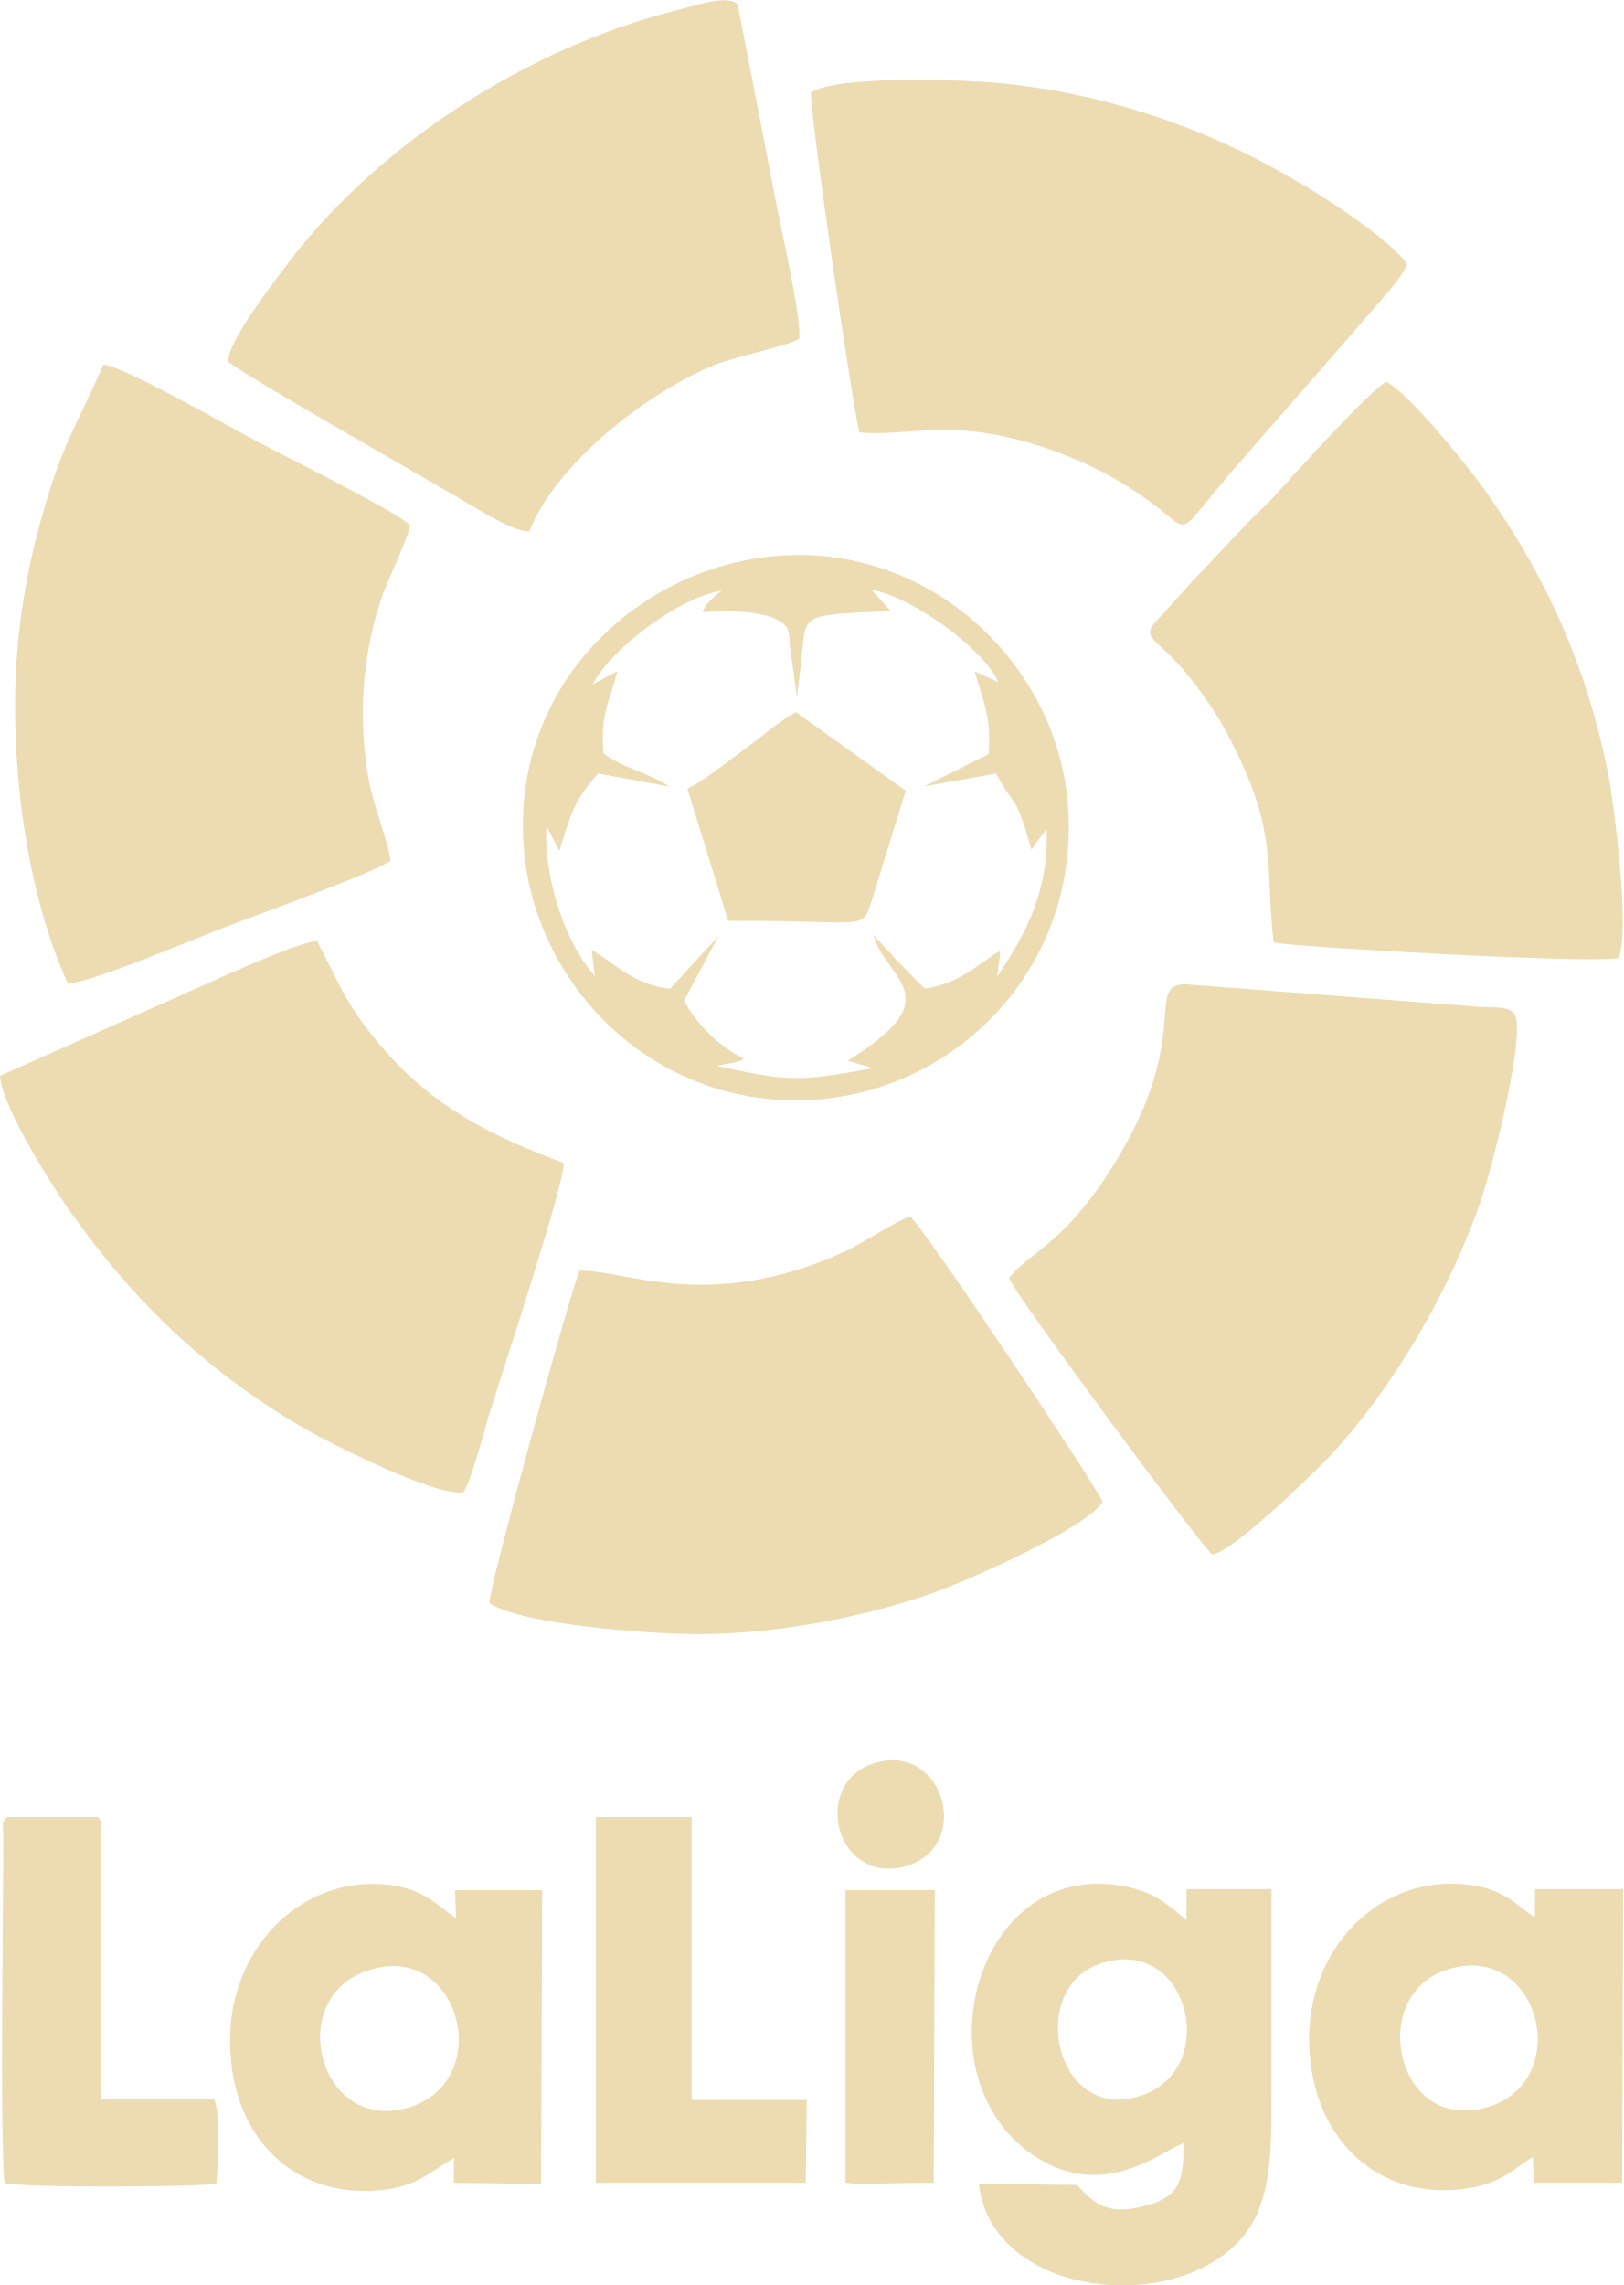
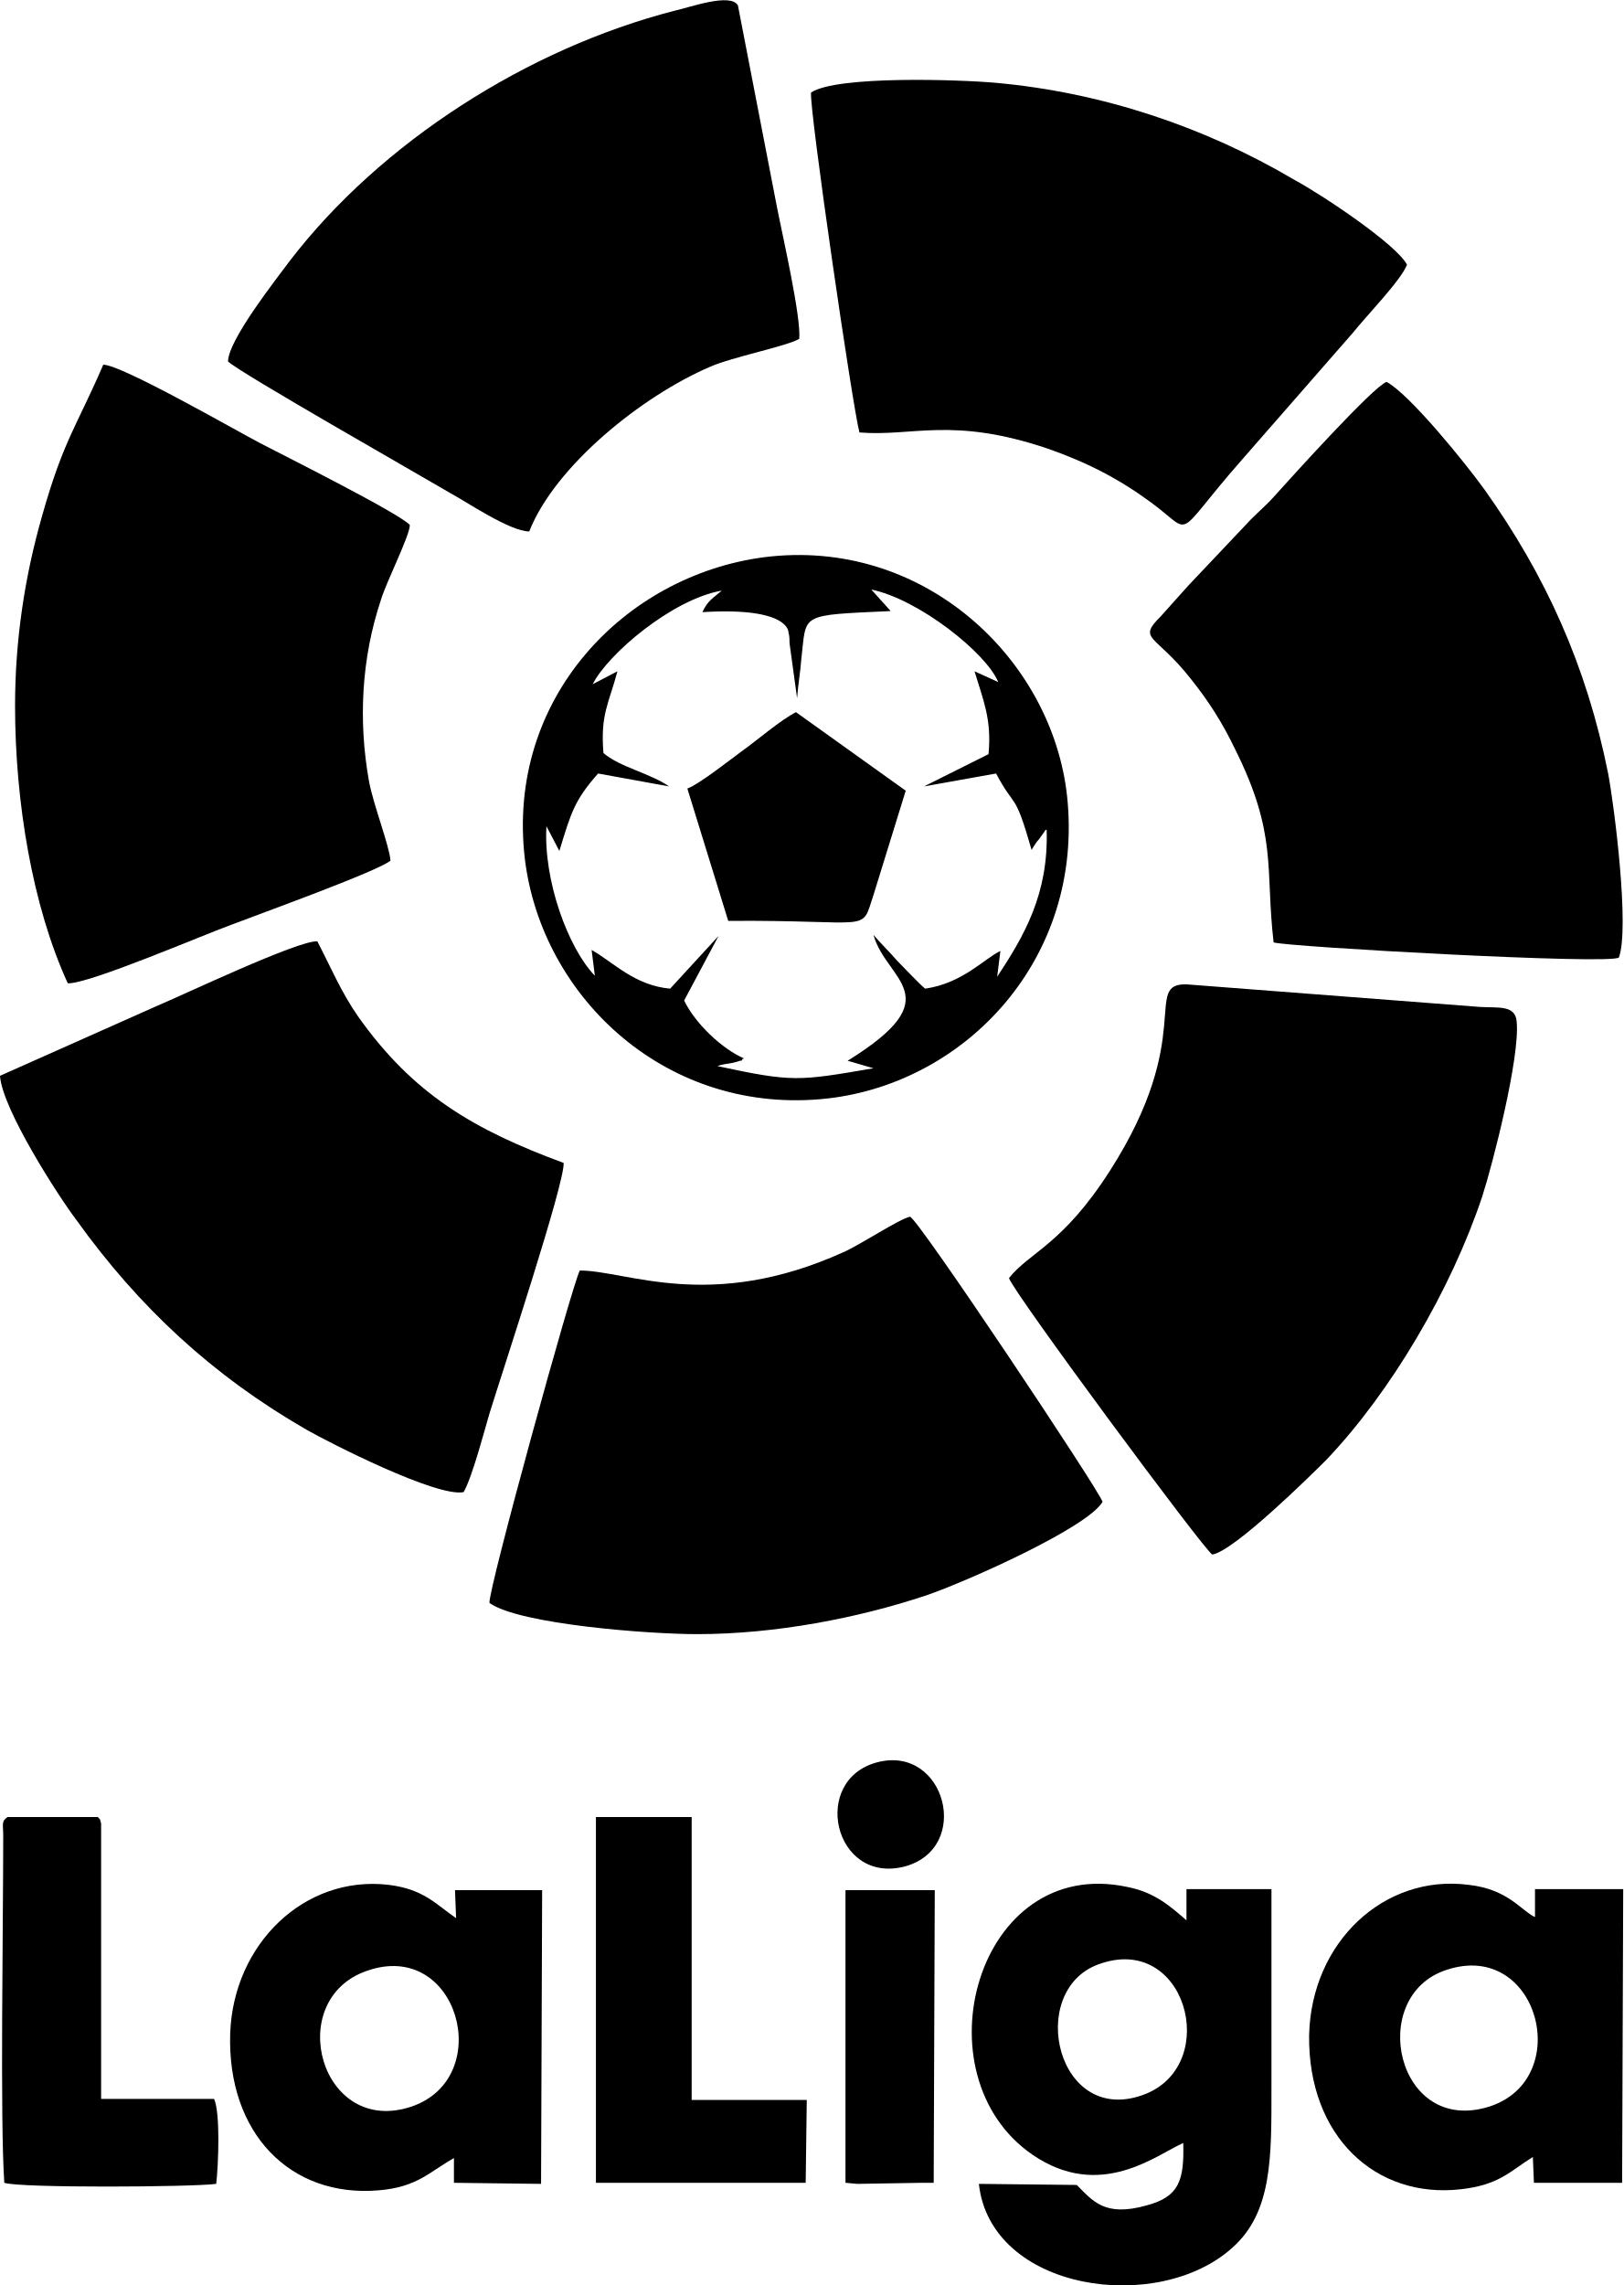
<svg xmlns="http://www.w3.org/2000/svg" version="1.1" id="Layer_1" x="0px" y="0px" viewBox="0 0 150.9 212.4" style="enable-background:new 0 0 150.9 212.4;" xml:space="preserve">
-   <style type="text/css">
- 	.st0{fill:none;}
- 	.st1{fill:#EDDCB2;}
- </style>
  <g>
-     <path class="st0" d="M102.1,182.6c-6.8,2.5-3.8,15.5,4.5,12C113.5,191.7,110.2,179.6,102.1,182.6z" />
-     <path class="st0" d="M34.1,183.1c-7.8,2.7-4.3,15.5,4.2,12.6C46.1,193.1,42.6,180.2,34.1,183.1z" />
-     <path class="st0" d="M134.4,183.1c-7.5,2.4-4.6,15.5,4,12.7C146.4,193.2,143,180.3,134.4,183.1z" />
-     <path class="st0" d="M78.9,98.5c9.7-6,3.6-7.4,2.4-11.7c0.4,0.5,1.7,1.8,2.2,2.4c0.7,0.8,1.9,2,2.6,2.6c3.5-0.4,5.5-2.7,7-3.5   l-0.3,2.4c2.5-3.8,4.7-7.8,4.6-13.7c-0.1,0.1-0.1,0.1-0.2,0.2L96.6,78c-0.2,0.4-0.4,0.8-0.7,1c-1.6-5.6-1.5-3.7-3.3-7.1l-6.7,1.2   l6-3c0.3-3.4-0.5-5-1.3-7.7l2.2,1c-1.1-2.8-7.4-7.7-11.8-8.6l1.8,1.9c-8.6,0.5-7.8,0.2-8.3,4.4c-0.1,1.2-0.3,2.4-0.4,3.7l-0.7-5.1   c0-0.3-0.1-0.7-0.1-1c0,0,0.2-2.4-8-1.9c0.5-1,1-1.2,1.8-2c-4.5,0.8-10.6,5.9-12,8.7l2.3-1.2c-0.7,3-1.5,4-1.3,7.6   c1.5,1.4,4.4,1.9,6.1,3.1l-6.6-1.2c-2.1,2.5-2.4,3.6-3.6,7.2l-1.2-2.3c-0.3,5,2,11.3,4.5,13.9L55,88.2c2.1,1.2,4,3.2,7.3,3.6   l4.5-4.9l-3.2,6c1.1,2.1,3.5,4.5,5.6,5.4c-0.1,0-0.2,0-0.2,0.1c0,0.1-0.2,0.1-0.2,0.1c-0.3,0.1-0.3,0.1-0.7,0.2   c-0.4,0.1-0.8,0.1-1.4,0.3c7,1.5,7.5,1.4,14.5,0.1L78.9,98.5z M67.7,85.7l-3.8-12.3c1.1-0.5,4-2.7,5.1-3.5c1.4-1,3.6-2.9,5-3.6   l10.2,7.3l-3,9.7C80,86.8,81.3,85.5,67.7,85.7z" />
-     <path class="st1" d="M21.4,86c2.6-1,13.7-5,14.9-6c-0.1-1.4-1.6-5.2-2-7.4c-1-5.6-0.7-11.4,1.1-16.8c0.5-1.7,2.7-6,2.7-7   c-1-1.1-11.6-6.4-13.9-7.6c-2.3-1.2-12.9-7.3-14.6-7.3C7.1,39.7,5.9,40.9,3.9,48c-1.6,5.6-2.5,11.5-2.5,17.6   c0,8.9,1.6,18.6,4.9,25.8C8.2,91.5,18.9,86.9,21.4,86z" />
-     <path class="st1" d="M49.2,49.4c2.4-6.1,10.5-12.6,16.8-15.3c2-0.9,7.1-1.9,8.3-2.6c0.2-2-1.6-9.8-2.1-12.4L68.6,0.5   c-0.7-1.2-4.5,0.2-5.9,0.5C49.1,4.5,35.4,13.2,26.9,24.3c-1.1,1.5-5.7,7.3-5.7,9.3c1,1,17.9,10.6,20.6,12.2   C43.3,46.6,47.4,49.4,49.2,49.4z" />
-     <path class="st1" d="M28.5,132.9c2.1,1.2,12.1,6.3,14.6,5.8c0.8-1.4,1.9-5.6,2.4-7.3c1.3-4.2,7-21.4,6.9-23.3   c-8.4-3.1-14-6.4-19.1-13.6c-1.6-2.3-2.5-4.5-3.8-7c-1.8-0.1-12.5,5-14.9,6L0,100c0.2,3.1,5.5,11.3,7.1,13.4   C12.9,121.5,19.8,127.9,28.5,132.9z" />
-     <path class="st1" d="M118.4,46.2c-0.8,0.9-1.7,1.6-2.6,2.6l-5.3,5.6c-0.9,1-1.7,1.9-2.6,2.9c-2.2,2.2-0.5,1.6,2.8,5.8   c1.6,2,2.9,4,4.1,6.5c4,8,2.8,11.1,3.6,18c1.1,0.4,31.5,2.1,32.1,1.4c1-2.7-0.4-13.9-1-17.1c-2-10-5.8-18.4-11.5-26.4   c-1.8-2.5-7-8.9-9.1-10C127.7,35.9,120.2,44.2,118.4,46.2z" />
-     <path class="st1" d="M64.8,151.9c7.3,0,15-1.5,21.3-3.6c3.8-1.3,15-6.3,16.4-8.7c-0.4-1.2-17.2-26.4-17.9-26.5   c-1,0.2-4.6,2.6-6.2,3.3c-12.4,5.6-20.1,1.7-24.5,1.7c-0.7,1.3-8.5,29.6-8.4,30.9C48.3,151,60.4,151.9,64.8,151.9z" />
-     <path class="st1" d="M97.4,41.7c3.7,1.3,6.6,2.8,9.6,5c4.1,3,1.9,3.5,8.4-3.9l10.4-11.9c1.1-1.4,4.5-4.9,5-6.3   c-1-1.9-7.9-6.5-10.5-7.9c-8.3-4.9-17.8-8.1-27.7-9C89.3,7.4,77.8,7,75.4,8.6c-0.2,1.4,3.9,29.5,4.5,31.6   C84.9,40.6,88.5,38.7,97.4,41.7z" />
-     <path class="st1" d="M112.7,144.5c2-0.3,9.1-7.3,10.6-8.8c6-6.3,11.6-15.8,14.5-24.5c1-3.1,3.5-12.9,3.2-16.2   c-0.1-1.6-1.7-1.3-3.4-1.4l-27.3-2.1c-4.1-0.1,0.9,4.8-7.1,17.3c-4.4,6.9-7.5,7.6-9.4,10C94.1,120,112.1,144.3,112.7,144.5z" />
-     <path class="st1" d="M81.2,83.2l3-9.7L74,66.2c-1.4,0.7-3.6,2.6-5,3.6c-1.1,0.8-4,3.1-5.1,3.5l3.8,12.3   C81.3,85.5,80,86.8,81.2,83.2z" />
-     <path class="st1" d="M77,102.1C89.9,100.6,100.8,89,99.2,74c-1.4-12.8-13.4-24.1-28.2-22.2c-12.9,1.7-24,13.1-22.2,28.1   C50.4,92.8,62.1,103.8,77,102.1z M66.7,99.1c0.5-0.2,0.9-0.2,1.4-0.3c0.4-0.1,0.4-0.1,0.7-0.2c0.1,0,0.2,0,0.2-0.1   c0-0.1,0.1-0.1,0.2-0.1c-2.1-0.9-4.6-3.3-5.6-5.4l3.2-6l-4.5,4.9c-3.3-0.3-5.2-2.4-7.3-3.6l0.3,2.4c-2.5-2.6-4.8-8.9-4.5-13.9   l1.2,2.3c1.1-3.6,1.4-4.7,3.6-7.2l6.6,1.2c-1.7-1.2-4.6-1.8-6.1-3.1c-0.3-3.6,0.5-4.6,1.3-7.6l-2.3,1.2c1.4-2.8,7.4-7.9,12-8.7   c-0.8,0.7-1.3,0.9-1.8,2c8.2-0.5,8,1.9,8,1.9c0.1,0.3,0.1,0.7,0.1,1l0.7,5.1c0.1-1.3,0.3-2.4,0.4-3.7c0.5-4.2-0.3-4,8.3-4.4   L81,54.8c4.4,0.9,10.7,5.9,11.8,8.6l-2.2-1c0.8,2.7,1.6,4.4,1.3,7.7l-6,3l6.7-1.2c1.8,3.4,1.7,1.5,3.3,7.1c0.2-0.3,0.4-0.7,0.7-1   l0.5-0.7c0-0.1,0.1-0.1,0.2-0.2c0.2,6-2.1,9.9-4.6,13.7l0.3-2.4c-1.5,0.7-3.5,3-7,3.5c-0.7-0.6-1.9-1.9-2.6-2.6   c-0.5-0.6-1.8-1.9-2.2-2.4c1.2,4.3,7.3,5.7-2.4,11.7l2.4,0.7C74.2,100.5,73.7,100.6,66.7,99.1z" />
-     <path class="st1" d="M110.3,178.5c-1.4-1.2-2.9-2.6-5.5-3.1c-14-3-19.6,17.5-8.8,24.9c6.3,4.3,11.5,0,14-1.1c0.1,3.5-0.4,5-3.4,5.8   c-3.9,1.1-5-0.4-6.5-1.9l-9.1-0.1c1.1,10,16.7,12.2,23.6,5.9c3.7-3.3,3.6-8.5,3.6-14.8c0-6.2,0-12.3,0-18.5l-7.9,0L110.3,178.5z    M106.6,194.6c-8.3,3.4-11.3-9.5-4.5-12C110.2,179.6,113.5,191.7,106.6,194.6z" />
-     <path class="st1" d="M142.7,178.2c-1.3-0.6-2.5-2.6-6.2-3c-7.8-1-14.6,5.3-14.8,14c-0.1,9.4,6.2,15.2,14.1,14.3   c3.6-0.4,4.6-1.7,6.7-3l0.1,2.4l8.2,0l0.1-27.3l-8.2,0L142.7,178.2z M138.5,195.8c-8.7,2.8-11.5-10.3-4-12.7   C143,180.3,146.4,193.2,138.5,195.8z" />
-     <path class="st1" d="M81.6,163.8c-6.3,1.6-4.1,11.4,2.5,9.7C90.4,171.8,87.9,162.2,81.6,163.8z" />
-     <polygon class="st1" points="64.3,168.9 55.4,168.9 55.4,202.9 74.9,202.9 75,195.2 64.3,195.2  " />
-     <path class="st1" d="M9.4,195.1l0-25.6c-0.2-0.7,0-0.2-0.3-0.6l-8.4,0c-0.6,0.4-0.4,0.7-0.4,1.7c0,8.4-0.3,26.5,0.1,32.3   c1.4,0.5,17.5,0.4,19.7,0.1c0.2-1.7,0.4-6.6-0.2-7.9L9.4,195.1z" />
-     <polygon class="st1" points="78.6,202.9 79.7,203 85.7,202.9 86.8,202.9 86.9,175.7 78.6,175.7  " />
-     <path class="st1" d="M42.4,178.3c-1.9-1.3-3-2.7-6.3-3.1c-7.8-0.9-14.4,5.5-14.7,13.8c-0.3,9.3,5.6,15.3,13.8,14.6   c3.6-0.3,4.7-1.7,7-3l0,2.3l8.1,0.1l0.1-27.3l-8.1,0L42.4,178.3z M38.3,195.8c-8.5,2.9-12-9.9-4.2-12.6   C42.6,180.2,46.1,193.1,38.3,195.8z" />
+     <path d="M21.4,86c2.6-1,13.7-5,14.9-6c-0.1-1.4-1.6-5.2-2-7.4c-1-5.6-0.7-11.4,1.1-16.8c0.5-1.7,2.7-6,2.7-7   c-1-1.1-11.6-6.4-13.9-7.6c-2.3-1.2-12.9-7.3-14.6-7.3c-2.5,5.8-3.7,7-5.7,14.1c-1.6,5.6-2.5,11.5-2.5,17.6   c0,8.9,1.6,18.6,4.9,25.8C8.2,91.5,18.9,86.9,21.4,86z" />
+     <path d="M49.2,49.4c2.4-6.1,10.5-12.6,16.8-15.3c2-0.9,7.1-1.9,8.3-2.6c0.2-2-1.6-9.8-2.1-12.4L68.6,0.5c-0.7-1.2-4.5,0.2-5.9,0.5   C49.1,4.5,35.4,13.2,26.9,24.3c-1.1,1.5-5.7,7.3-5.7,9.3c1,1,17.9,10.6,20.6,12.2C43.3,46.6,47.4,49.4,49.2,49.4z" />
+     <path d="M28.5,132.9c2.1,1.2,12.1,6.3,14.6,5.8c0.8-1.4,1.9-5.6,2.4-7.3c1.3-4.2,7-21.4,6.9-23.3c-8.4-3.1-14-6.4-19.1-13.6   c-1.6-2.3-2.5-4.5-3.8-7c-1.8-0.1-12.5,5-14.9,6L0,100c0.2,3.1,5.5,11.3,7.1,13.4C12.9,121.5,19.8,127.9,28.5,132.9z" />
+     <path d="M118.4,46.2c-0.8,0.9-1.7,1.6-2.6,2.6l-5.3,5.6c-0.9,1-1.7,1.9-2.6,2.9c-2.2,2.2-0.5,1.6,2.8,5.8c1.6,2,2.9,4,4.1,6.5   c4,8,2.8,11.1,3.6,18c1.1,0.4,31.5,2.1,32.1,1.4c1-2.7-0.4-13.9-1-17.1c-2-10-5.8-18.4-11.5-26.4c-1.8-2.5-7-8.9-9.1-10   C127.7,35.9,120.2,44.2,118.4,46.2z" />
+     <path d="M64.8,151.9c7.3,0,15-1.5,21.3-3.6c3.8-1.3,15-6.3,16.4-8.7c-0.4-1.2-17.2-26.4-17.9-26.5c-1,0.2-4.6,2.6-6.2,3.3   c-12.4,5.6-20.1,1.7-24.5,1.7c-0.7,1.3-8.5,29.6-8.4,30.9C48.3,151,60.4,151.9,64.8,151.9z" />
+     <path d="M97.4,41.7c3.7,1.3,6.6,2.8,9.6,5c4.1,3,1.9,3.5,8.4-3.9l10.4-11.9c1.1-1.4,4.5-4.9,5-6.3c-1-1.9-7.9-6.5-10.5-7.9   c-8.3-4.9-17.8-8.1-27.7-9C89.3,7.4,77.8,7,75.4,8.6c-0.2,1.4,3.9,29.5,4.5,31.6C84.9,40.6,88.5,38.7,97.4,41.7z" />
+     <path d="M112.7,144.5c2-0.3,9.1-7.3,10.6-8.8c6-6.3,11.6-15.8,14.5-24.5c1-3.1,3.5-12.9,3.2-16.2c-0.1-1.6-1.7-1.3-3.4-1.4   l-27.3-2.1c-4.1-0.1,0.9,4.8-7.1,17.3c-4.4,6.9-7.5,7.6-9.4,10C94.1,120,112.1,144.3,112.7,144.5z" />
+     <path d="M81.2,83.2l3-9.7L74,66.2c-1.4,0.7-3.6,2.6-5,3.6c-1.1,0.8-4,3.1-5.1,3.5l3.8,12.3C81.3,85.5,80,86.8,81.2,83.2z" />
+     <path d="M77,102.1C89.9,100.6,100.8,89,99.2,74C97.8,61.2,85.8,49.9,71,51.8c-12.9,1.7-24,13.1-22.2,28.1   C50.4,92.8,62.1,103.8,77,102.1z M66.7,99.1c0.5-0.2,0.9-0.2,1.4-0.3c0.4-0.1,0.4-0.1,0.7-0.2c0.1,0,0.2,0,0.2-0.1s0.1-0.1,0.2-0.1   c-2.1-0.9-4.6-3.3-5.6-5.4l3.2-6l-4.5,4.9c-3.3-0.3-5.2-2.4-7.3-3.6l0.3,2.4c-2.5-2.6-4.8-8.9-4.5-13.9l1.2,2.3   c1.1-3.6,1.4-4.7,3.6-7.2l6.6,1.2c-1.7-1.2-4.6-1.8-6.1-3.1c-0.3-3.6,0.5-4.6,1.3-7.6l-2.3,1.2c1.4-2.8,7.4-7.9,12-8.7   c-0.8,0.7-1.3,0.9-1.8,2c8.2-0.5,8,1.9,8,1.9c0.1,0.3,0.1,0.7,0.1,1l0.7,5.1c0.1-1.3,0.3-2.4,0.4-3.7c0.5-4.2-0.3-4,8.3-4.4l-1.8-2   c4.4,0.9,10.7,5.9,11.8,8.6l-2.2-1c0.8,2.7,1.6,4.4,1.3,7.7l-6,3l6.7-1.2c1.8,3.4,1.7,1.5,3.3,7.1c0.2-0.3,0.4-0.7,0.7-1l0.5-0.7   c0-0.1,0.1-0.1,0.2-0.2c0.2,6-2.1,9.9-4.6,13.7l0.3-2.4c-1.5,0.7-3.5,3-7,3.5c-0.7-0.6-1.9-1.9-2.6-2.6c-0.5-0.6-1.8-1.9-2.2-2.4   c1.2,4.3,7.3,5.7-2.4,11.7l2.4,0.7C74.2,100.5,73.7,100.6,66.7,99.1z" />
+     <path d="M110.3,178.5c-1.4-1.2-2.9-2.6-5.5-3.1c-14-3-19.6,17.5-8.8,24.9c6.3,4.3,11.5,0,14-1.1c0.1,3.5-0.4,5-3.4,5.8   c-3.9,1.1-5-0.4-6.5-1.9L91,203c1.1,10,16.7,12.2,23.6,5.9c3.7-3.3,3.6-8.5,3.6-14.8c0-6.2,0-12.3,0-18.5h-7.9L110.3,178.5z    M106.6,194.6c-8.3,3.4-11.3-9.5-4.5-12C110.2,179.6,113.5,191.7,106.6,194.6z" />
+     <path d="M142.7,178.2c-1.3-0.6-2.5-2.6-6.2-3c-7.8-1-14.6,5.3-14.8,14c-0.1,9.4,6.2,15.2,14.1,14.3c3.6-0.4,4.6-1.7,6.7-3l0.1,2.4   h8.2l0.1-27.3h-8.2L142.7,178.2z M138.5,195.8c-8.7,2.8-11.5-10.3-4-12.7C143,180.3,146.4,193.2,138.5,195.8z" />
+     <path d="M81.6,163.8c-6.3,1.6-4.1,11.4,2.5,9.7C90.4,171.8,87.9,162.2,81.6,163.8z" />
+     <polygon points="64.3,168.9 55.4,168.9 55.4,202.9 74.9,202.9 75,195.2 64.3,195.2  " />
+     <path d="M9.4,195.1v-25.6c-0.2-0.7,0-0.2-0.3-0.6H0.7c-0.6,0.4-0.4,0.7-0.4,1.7c0,8.4-0.3,26.5,0.1,32.3c1.4,0.5,17.5,0.4,19.7,0.1   c0.2-1.7,0.4-6.6-0.2-7.9H9.4z" />
+     <polygon points="78.6,202.9 79.7,203 85.7,202.9 86.8,202.9 86.9,175.7 78.6,175.7  " />
+     <path d="M42.4,178.3c-1.9-1.3-3-2.7-6.3-3.1c-7.8-0.9-14.4,5.5-14.7,13.8c-0.3,9.3,5.6,15.3,13.8,14.6c3.6-0.3,4.7-1.7,7-3v2.3   l8.1,0.1l0.1-27.3h-8.1L42.4,178.3z M38.3,195.8c-8.5,2.9-12-9.9-4.2-12.6C42.6,180.2,46.1,193.1,38.3,195.8z" />
  </g>
</svg>
